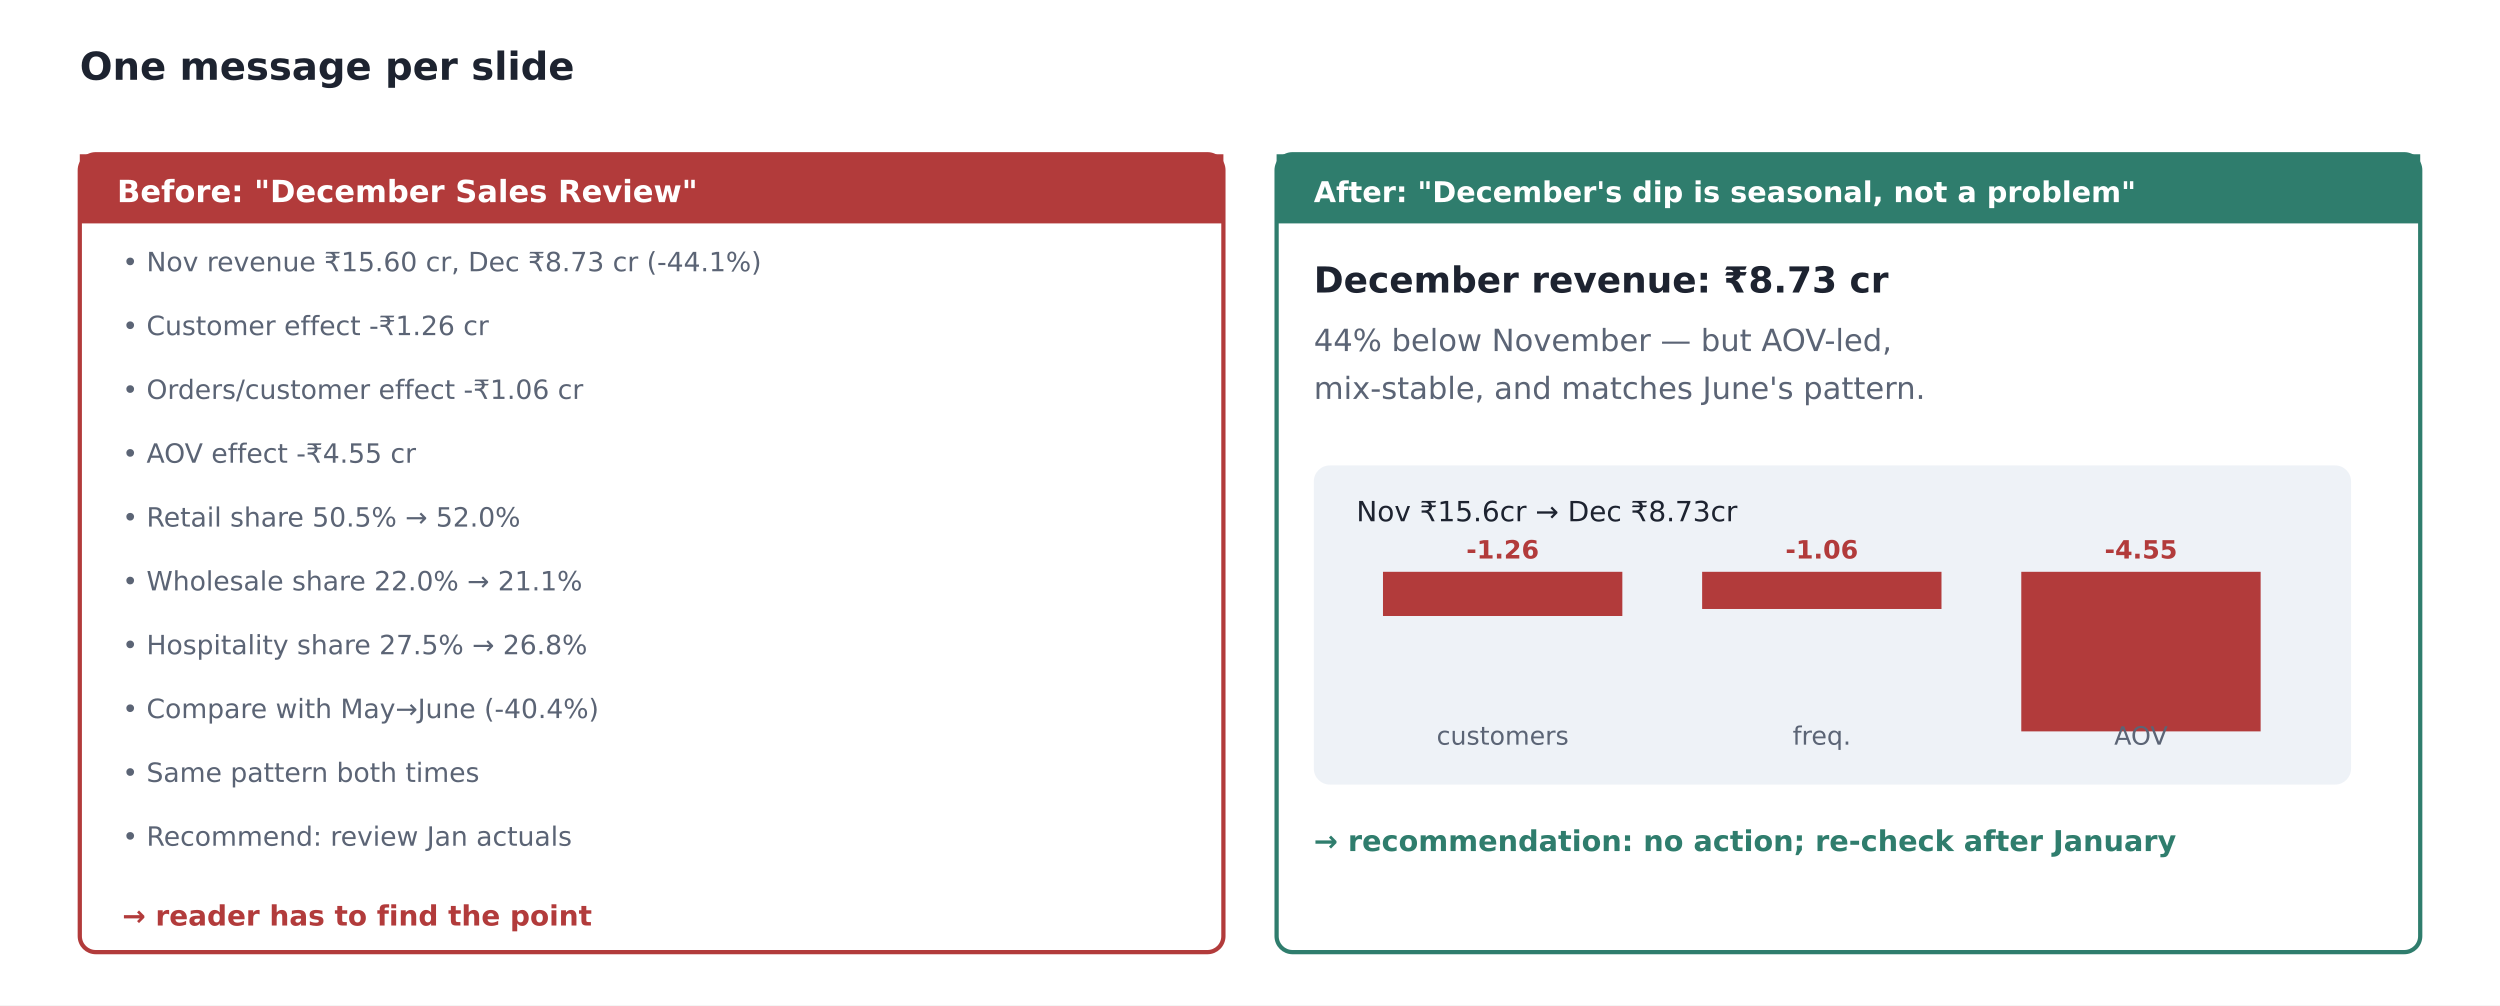
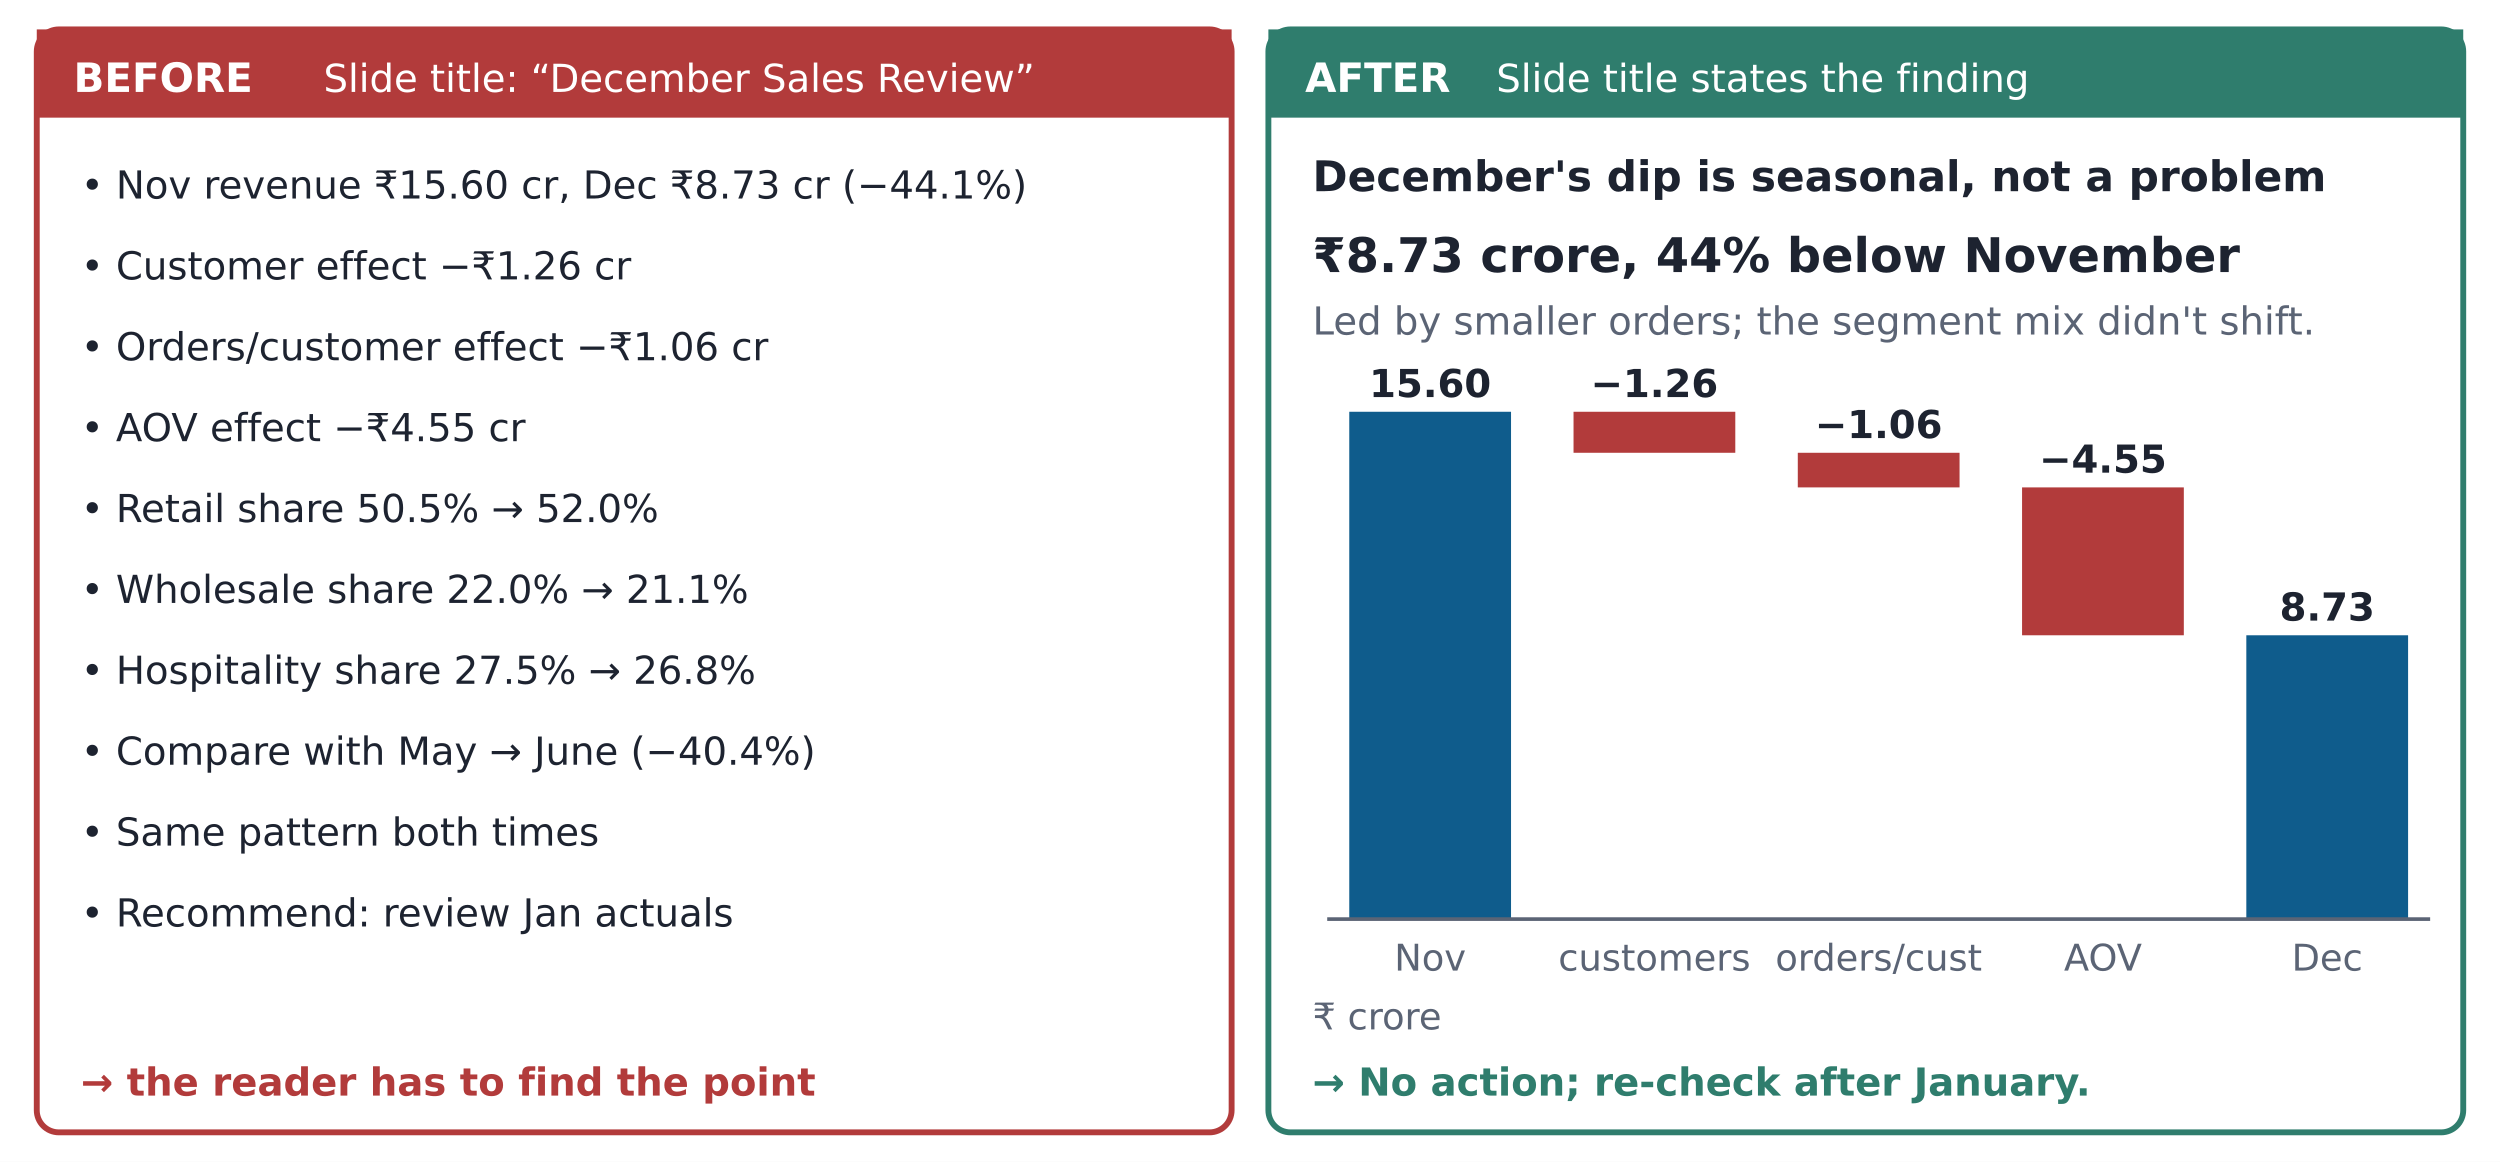
- <svg xmlns="http://www.w3.org/2000/svg" width="940" height="378" viewBox="0 0 940 378" font-family="DejaVu Sans, Arial, sans-serif">
-   <rect width="940" height="378" fill="#ffffff" />
-   <text x="30" y="30" font-size="14.5" fill="#1d2330" font-weight="bold" text-anchor="start" font-family="Poppins, DejaVu Sans, sans-serif">One message per slide</text>
-   <rect x="30" y="58" width="430" height="300" rx="6" fill="#fff" stroke="#b23b3b" stroke-width="1.6" />
-   <rect x="30" y="58" width="430" height="26" rx="0" fill="#b23b3b" stroke="none" stroke-width="1" />
-   <text x="44" y="76" font-size="11.5" fill="#fff" font-weight="bold" text-anchor="start">Before: "December Sales Review"</text>
-   <text x="46" y="102" font-size="10" fill="#5b6475" font-weight="normal" text-anchor="start">• Nov revenue ₹15.60 cr, Dec ₹8.73 cr (-44.1%)</text>
-   <text x="46" y="126" font-size="10" fill="#5b6475" font-weight="normal" text-anchor="start">• Customer effect -₹1.26 cr</text>
-   <text x="46" y="150" font-size="10" fill="#5b6475" font-weight="normal" text-anchor="start">• Orders/customer effect -₹1.06 cr</text>
-   <text x="46" y="174" font-size="10" fill="#5b6475" font-weight="normal" text-anchor="start">• AOV effect -₹4.55 cr</text>
-   <text x="46" y="198" font-size="10" fill="#5b6475" font-weight="normal" text-anchor="start">• Retail share 50.5% → 52.0%</text>
-   <text x="46" y="222" font-size="10" fill="#5b6475" font-weight="normal" text-anchor="start">• Wholesale share 22.0% → 21.1%</text>
-   <text x="46" y="246" font-size="10" fill="#5b6475" font-weight="normal" text-anchor="start">• Hospitality share 27.5% → 26.8%</text>
-   <text x="46" y="270" font-size="10" fill="#5b6475" font-weight="normal" text-anchor="start">• Compare with May→June (-40.4%)</text>
-   <text x="46" y="294" font-size="10" fill="#5b6475" font-weight="normal" text-anchor="start">• Same pattern both times</text>
-   <text x="46" y="318" font-size="10" fill="#5b6475" font-weight="normal" text-anchor="start">• Recommend: review Jan actuals</text>
-   <text x="46" y="348" font-size="10.5" fill="#b23b3b" font-weight="bold" text-anchor="start">→ reader has to find the point</text>
-   <rect x="480" y="58" width="430" height="300" rx="6" fill="#fff" stroke="#2f7d6d" stroke-width="1.6" />
-   <rect x="480" y="58" width="430" height="26" rx="0" fill="#2f7d6d" stroke="none" stroke-width="1" />
-   <text x="494" y="76" font-size="10.8" fill="#fff" font-weight="bold" text-anchor="start">After: "December's dip is seasonal, not a problem"</text>
-   <text x="494" y="110" font-size="13.5" fill="#1d2330" font-weight="bold" text-anchor="start">December revenue: ₹8.73 cr</text>
-   <text x="494" y="132" font-size="11.5" fill="#5b6475" font-weight="normal" text-anchor="start">44% below November — but AOV-led,</text>
-   <text x="494" y="150" font-size="11.5" fill="#5b6475" font-weight="normal" text-anchor="start">mix-stable, and matches June's pattern.</text>
-   <rect x="494" y="175" width="390" height="120" rx="6" fill="#eef2f7" stroke="none" stroke-width="1" />
-   <text x="510" y="196" font-size="10.5" fill="#1d2330" font-weight="normal" text-anchor="start">Nov ₹15.6cr → Dec ₹8.73cr</text>
-   <rect x="520" y="215" width="90" height="16.615" rx="0" fill="#b23b3b" stroke="none" stroke-width="1" />
-   <text x="565" y="280" font-size="9.5" fill="#5b6475" font-weight="normal" text-anchor="middle">customers</text>
-   <text x="565" y="210" font-size="9.5" fill="#b23b3b" font-weight="bold" text-anchor="middle">-1.26</text>
-   <rect x="640" y="215" width="90" height="13.978" rx="0" fill="#b23b3b" stroke="none" stroke-width="1" />
-   <text x="685" y="280" font-size="9.5" fill="#5b6475" font-weight="normal" text-anchor="middle">freq.</text>
-   <text x="685" y="210" font-size="9.5" fill="#b23b3b" font-weight="bold" text-anchor="middle">-1.06</text>
-   <rect x="760" y="215" width="90" height="60.0" rx="0" fill="#b23b3b" stroke="none" stroke-width="1" />
-   <text x="805" y="280" font-size="9.5" fill="#5b6475" font-weight="normal" text-anchor="middle">AOV</text>
-   <text x="805" y="210" font-size="9.5" fill="#b23b3b" font-weight="bold" text-anchor="middle">-4.55</text>
-   <text x="494" y="320" font-size="10.8" fill="#2f7d6d" font-weight="bold" text-anchor="start">→ recommendation: no action; re-check after January</text>
+ <svg xmlns="http://www.w3.org/2000/svg" width="680" height="316" viewBox="0 0 680 316" font-family="DejaVu Sans, Arial, sans-serif">
+   <rect width="680" height="316" fill="#ffffff" />
+   <rect x="10" y="8" width="325" height="300" rx="6" fill="#fff" stroke="#b23b3b" stroke-width="1.6" />
+   <rect x="10" y="8" width="325" height="24" rx="0" fill="#b23b3b" stroke="none" stroke-width="1" />
+   <text x="20" y="25" font-size="11" fill="#fff" font-weight="bold" text-anchor="start">BEFORE</text>
+   <text x="88" y="25" font-size="10.5" fill="#fff" font-weight="normal" text-anchor="start">Slide title: “December Sales Review”</text>
+   <text x="22" y="54" font-size="10.5" fill="#1d2330" font-weight="normal" text-anchor="start">• Nov revenue ₹15.60 cr, Dec ₹8.73 cr (−44.1%)</text>
+   <text x="22" y="76" font-size="10.5" fill="#1d2330" font-weight="normal" text-anchor="start">• Customer effect −₹1.26 cr</text>
+   <text x="22" y="98" font-size="10.5" fill="#1d2330" font-weight="normal" text-anchor="start">• Orders/customer effect −₹1.06 cr</text>
+   <text x="22" y="120" font-size="10.5" fill="#1d2330" font-weight="normal" text-anchor="start">• AOV effect −₹4.55 cr</text>
+   <text x="22" y="142" font-size="10.5" fill="#1d2330" font-weight="normal" text-anchor="start">• Retail share 50.5% → 52.0%</text>
+   <text x="22" y="164" font-size="10.5" fill="#1d2330" font-weight="normal" text-anchor="start">• Wholesale share 22.0% → 21.1%</text>
+   <text x="22" y="186" font-size="10.5" fill="#1d2330" font-weight="normal" text-anchor="start">• Hospitality share 27.5% → 26.8%</text>
+   <text x="22" y="208" font-size="10.5" fill="#1d2330" font-weight="normal" text-anchor="start">• Compare with May → June (−40.4%)</text>
+   <text x="22" y="230" font-size="10.5" fill="#1d2330" font-weight="normal" text-anchor="start">• Same pattern both times</text>
+   <text x="22" y="252" font-size="10.5" fill="#1d2330" font-weight="normal" text-anchor="start">• Recommend: review Jan actuals</text>
+   <text x="22" y="298" font-size="10.5" fill="#b23b3b" font-weight="bold" text-anchor="start">→ the reader has to find the point</text>
+   <rect x="345" y="8" width="325" height="300" rx="6" fill="#fff" stroke="#2f7d6d" stroke-width="1.6" />
+   <rect x="345" y="8" width="325" height="24" rx="0" fill="#2f7d6d" stroke="none" stroke-width="1" />
+   <text x="355" y="25" font-size="11" fill="#fff" font-weight="bold" text-anchor="start">AFTER</text>
+   <text x="407" y="25" font-size="10.5" fill="#fff" font-weight="normal" text-anchor="start">Slide title states the finding</text>
+   <text x="357" y="52" font-size="11.5" fill="#1d2330" font-weight="bold" text-anchor="start">December's dip is seasonal, not a problem</text>
+   <text x="357" y="74" font-size="13" fill="#1d2330" font-weight="bold" text-anchor="start">₹8.73 crore, 44% below November</text>
+   <text x="357" y="91" font-size="10.5" fill="#5b6475" font-weight="normal" text-anchor="start">Led by smaller orders; the segment mix didn't shift.</text>
+   <rect x="367" y="112.0" width="44" height="138.0" rx="0" fill="#0f5c8c" stroke="none" stroke-width="1" />
+   <text x="389.0" y="108.0" font-size="10.5" fill="#1d2330" font-weight="bold" text-anchor="middle">15.60</text>
+   <text x="389.0" y="264" font-size="10" fill="#5b6475" font-weight="normal" text-anchor="middle">Nov</text>
+   <rect x="428" y="112.0" width="44" height="11.157" rx="0" fill="#b23b3b" stroke="none" stroke-width="1" />
+   <text x="450.0" y="108.0" font-size="10.5" fill="#1d2330" font-weight="bold" text-anchor="middle">−1.26</text>
+   <text x="450.0" y="264" font-size="10" fill="#5b6475" font-weight="normal" text-anchor="middle">customers</text>
+   <rect x="489" y="123.157" width="44" height="9.415" rx="0" fill="#b23b3b" stroke="none" stroke-width="1" />
+   <text x="511.0" y="119.157" font-size="10.5" fill="#1d2330" font-weight="bold" text-anchor="middle">−1.06</text>
+   <text x="511.0" y="264" font-size="10" fill="#5b6475" font-weight="normal" text-anchor="middle">orders/cust</text>
+   <rect x="550" y="132.572" width="44" height="40.223" rx="0" fill="#b23b3b" stroke="none" stroke-width="1" />
+   <text x="572.0" y="128.572" font-size="10.5" fill="#1d2330" font-weight="bold" text-anchor="middle">−4.55</text>
+   <text x="572.0" y="264" font-size="10" fill="#5b6475" font-weight="normal" text-anchor="middle">AOV</text>
+   <rect x="611" y="172.795" width="44" height="77.205" rx="0" fill="#0f5c8c" stroke="none" stroke-width="1" />
+   <text x="633.0" y="168.795" font-size="10.5" fill="#1d2330" font-weight="bold" text-anchor="middle">8.73</text>
+   <text x="633.0" y="264" font-size="10" fill="#5b6475" font-weight="normal" text-anchor="middle">Dec</text>
+   <path d="M361,250 H661" fill="none" stroke="#5b6475" stroke-width="1" stroke-linejoin="round" />
+   <text x="357" y="280" font-size="10" fill="#5b6475" font-weight="normal" text-anchor="start">₹ crore</text>
+   <text x="357" y="298" font-size="10.5" fill="#2f7d6d" font-weight="bold" text-anchor="start">→ No action; re-check after January.</text>
</svg>
